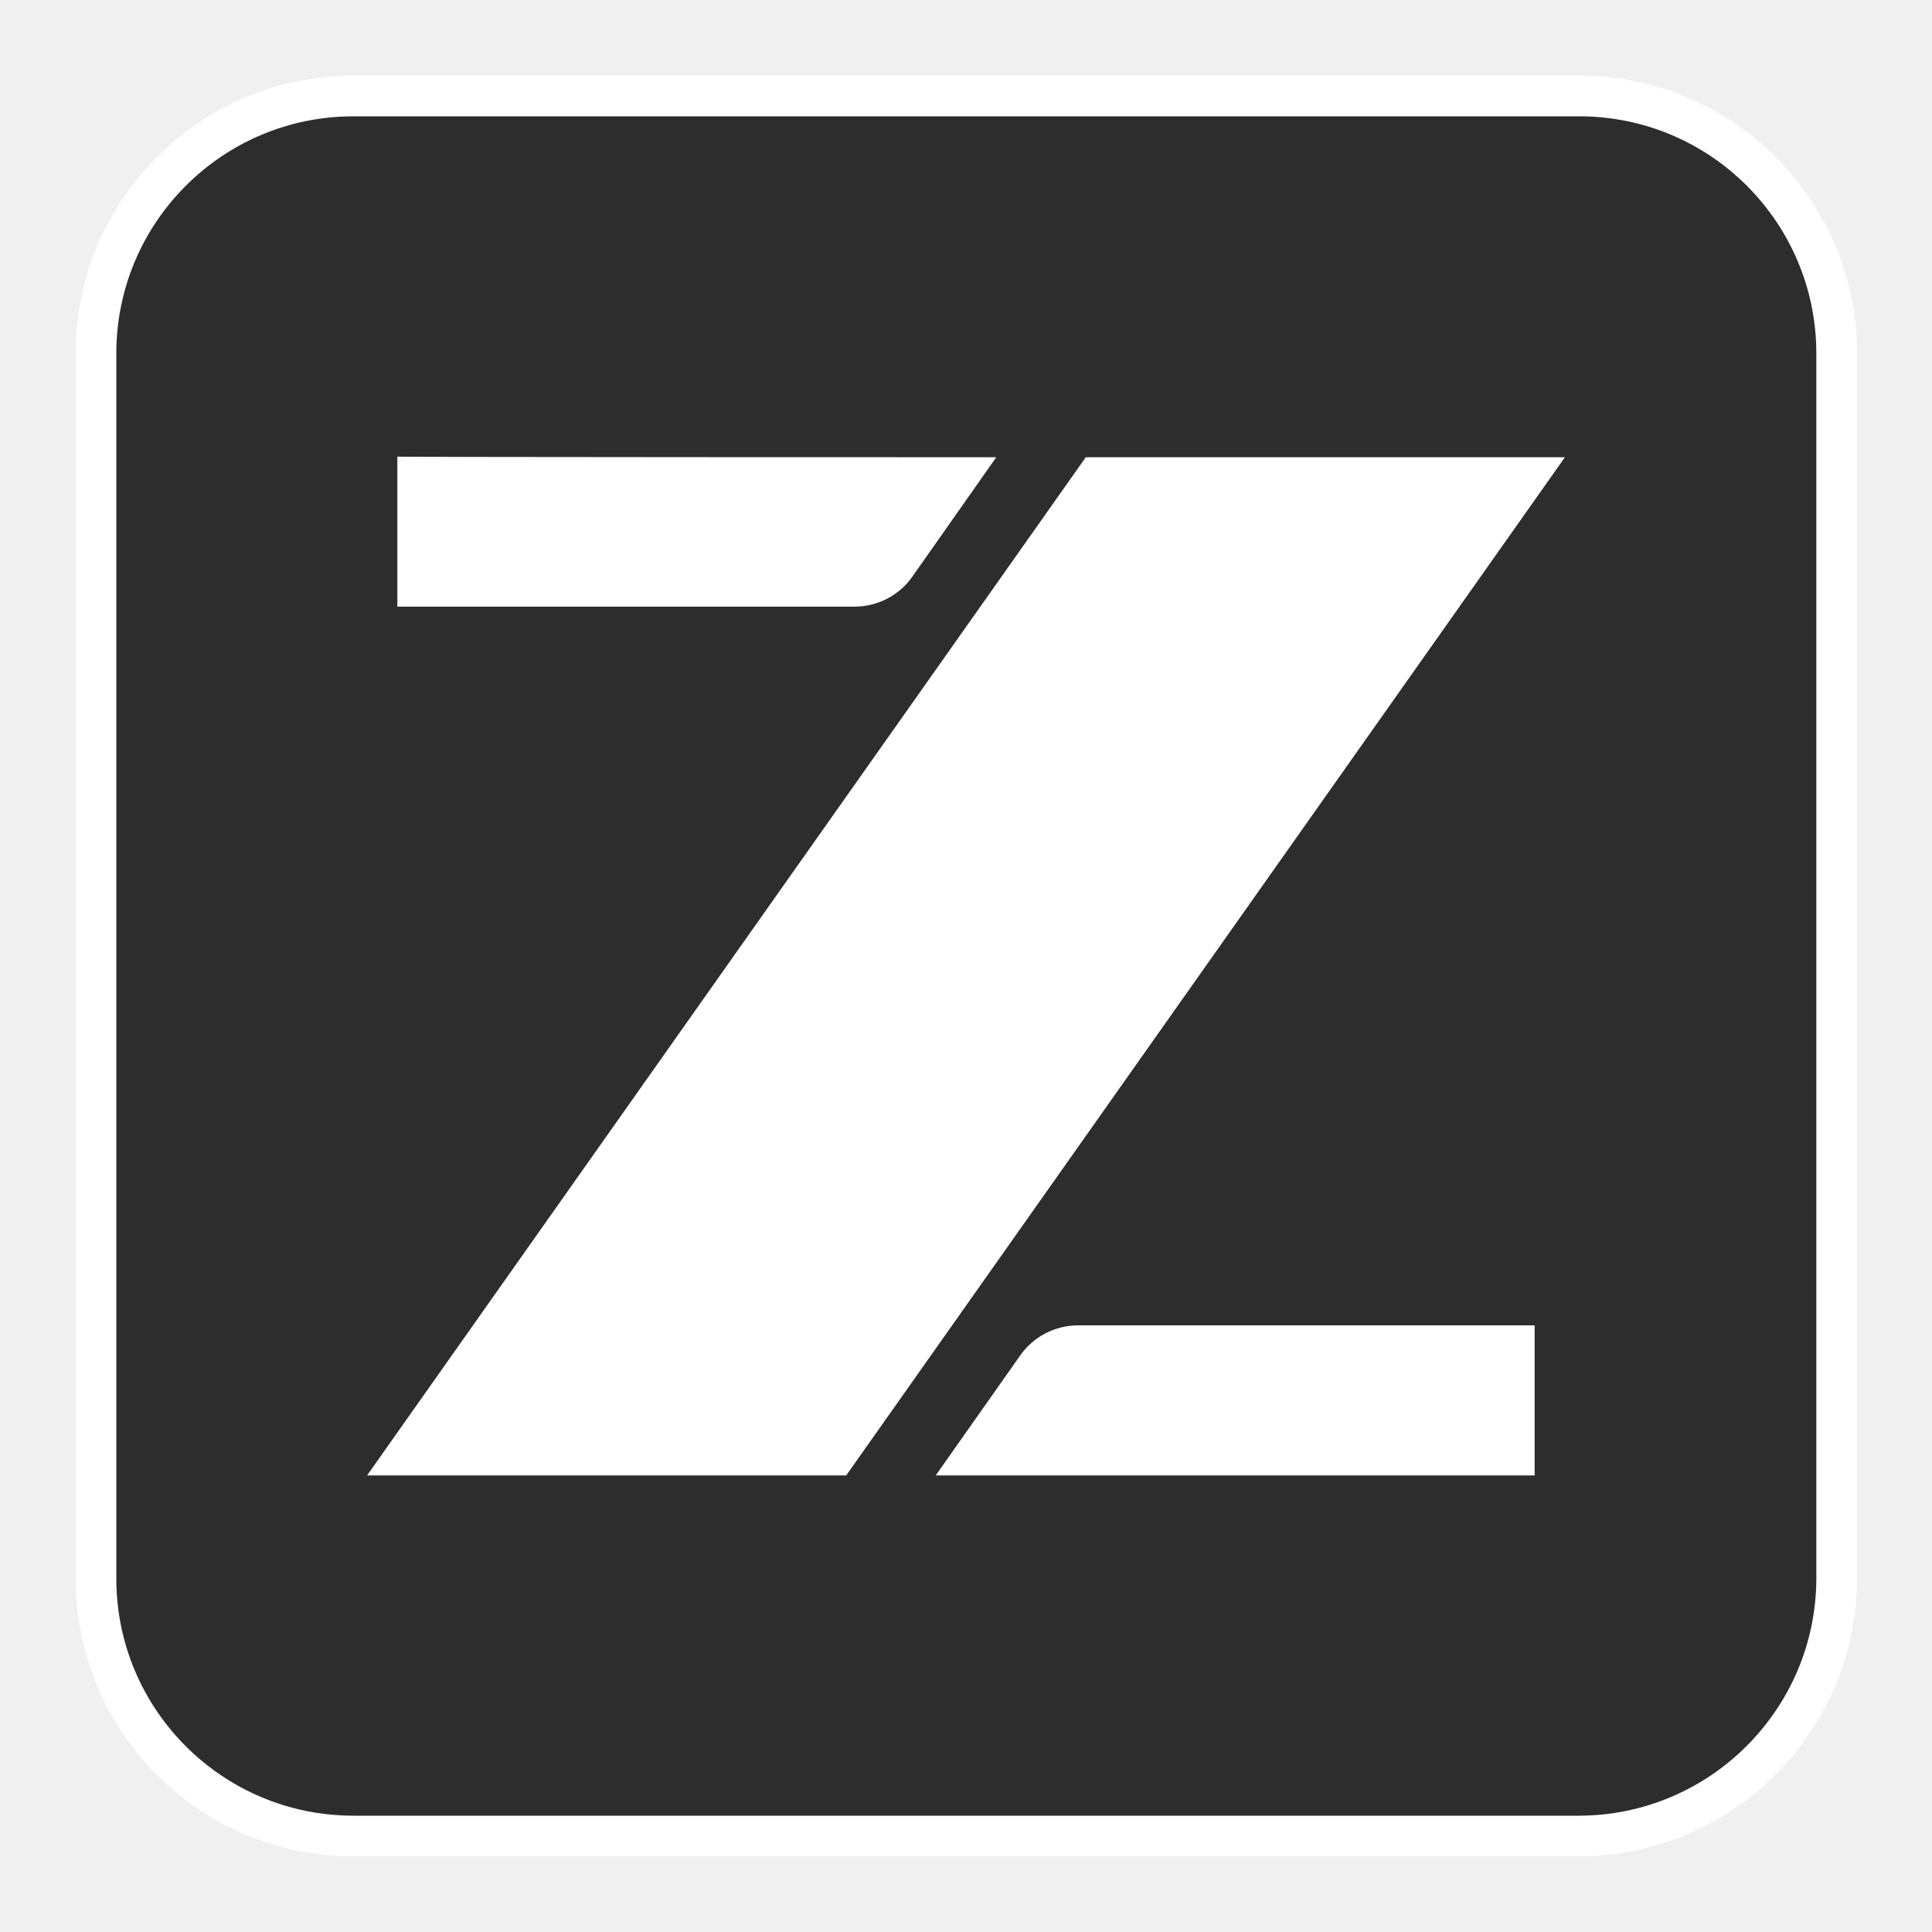
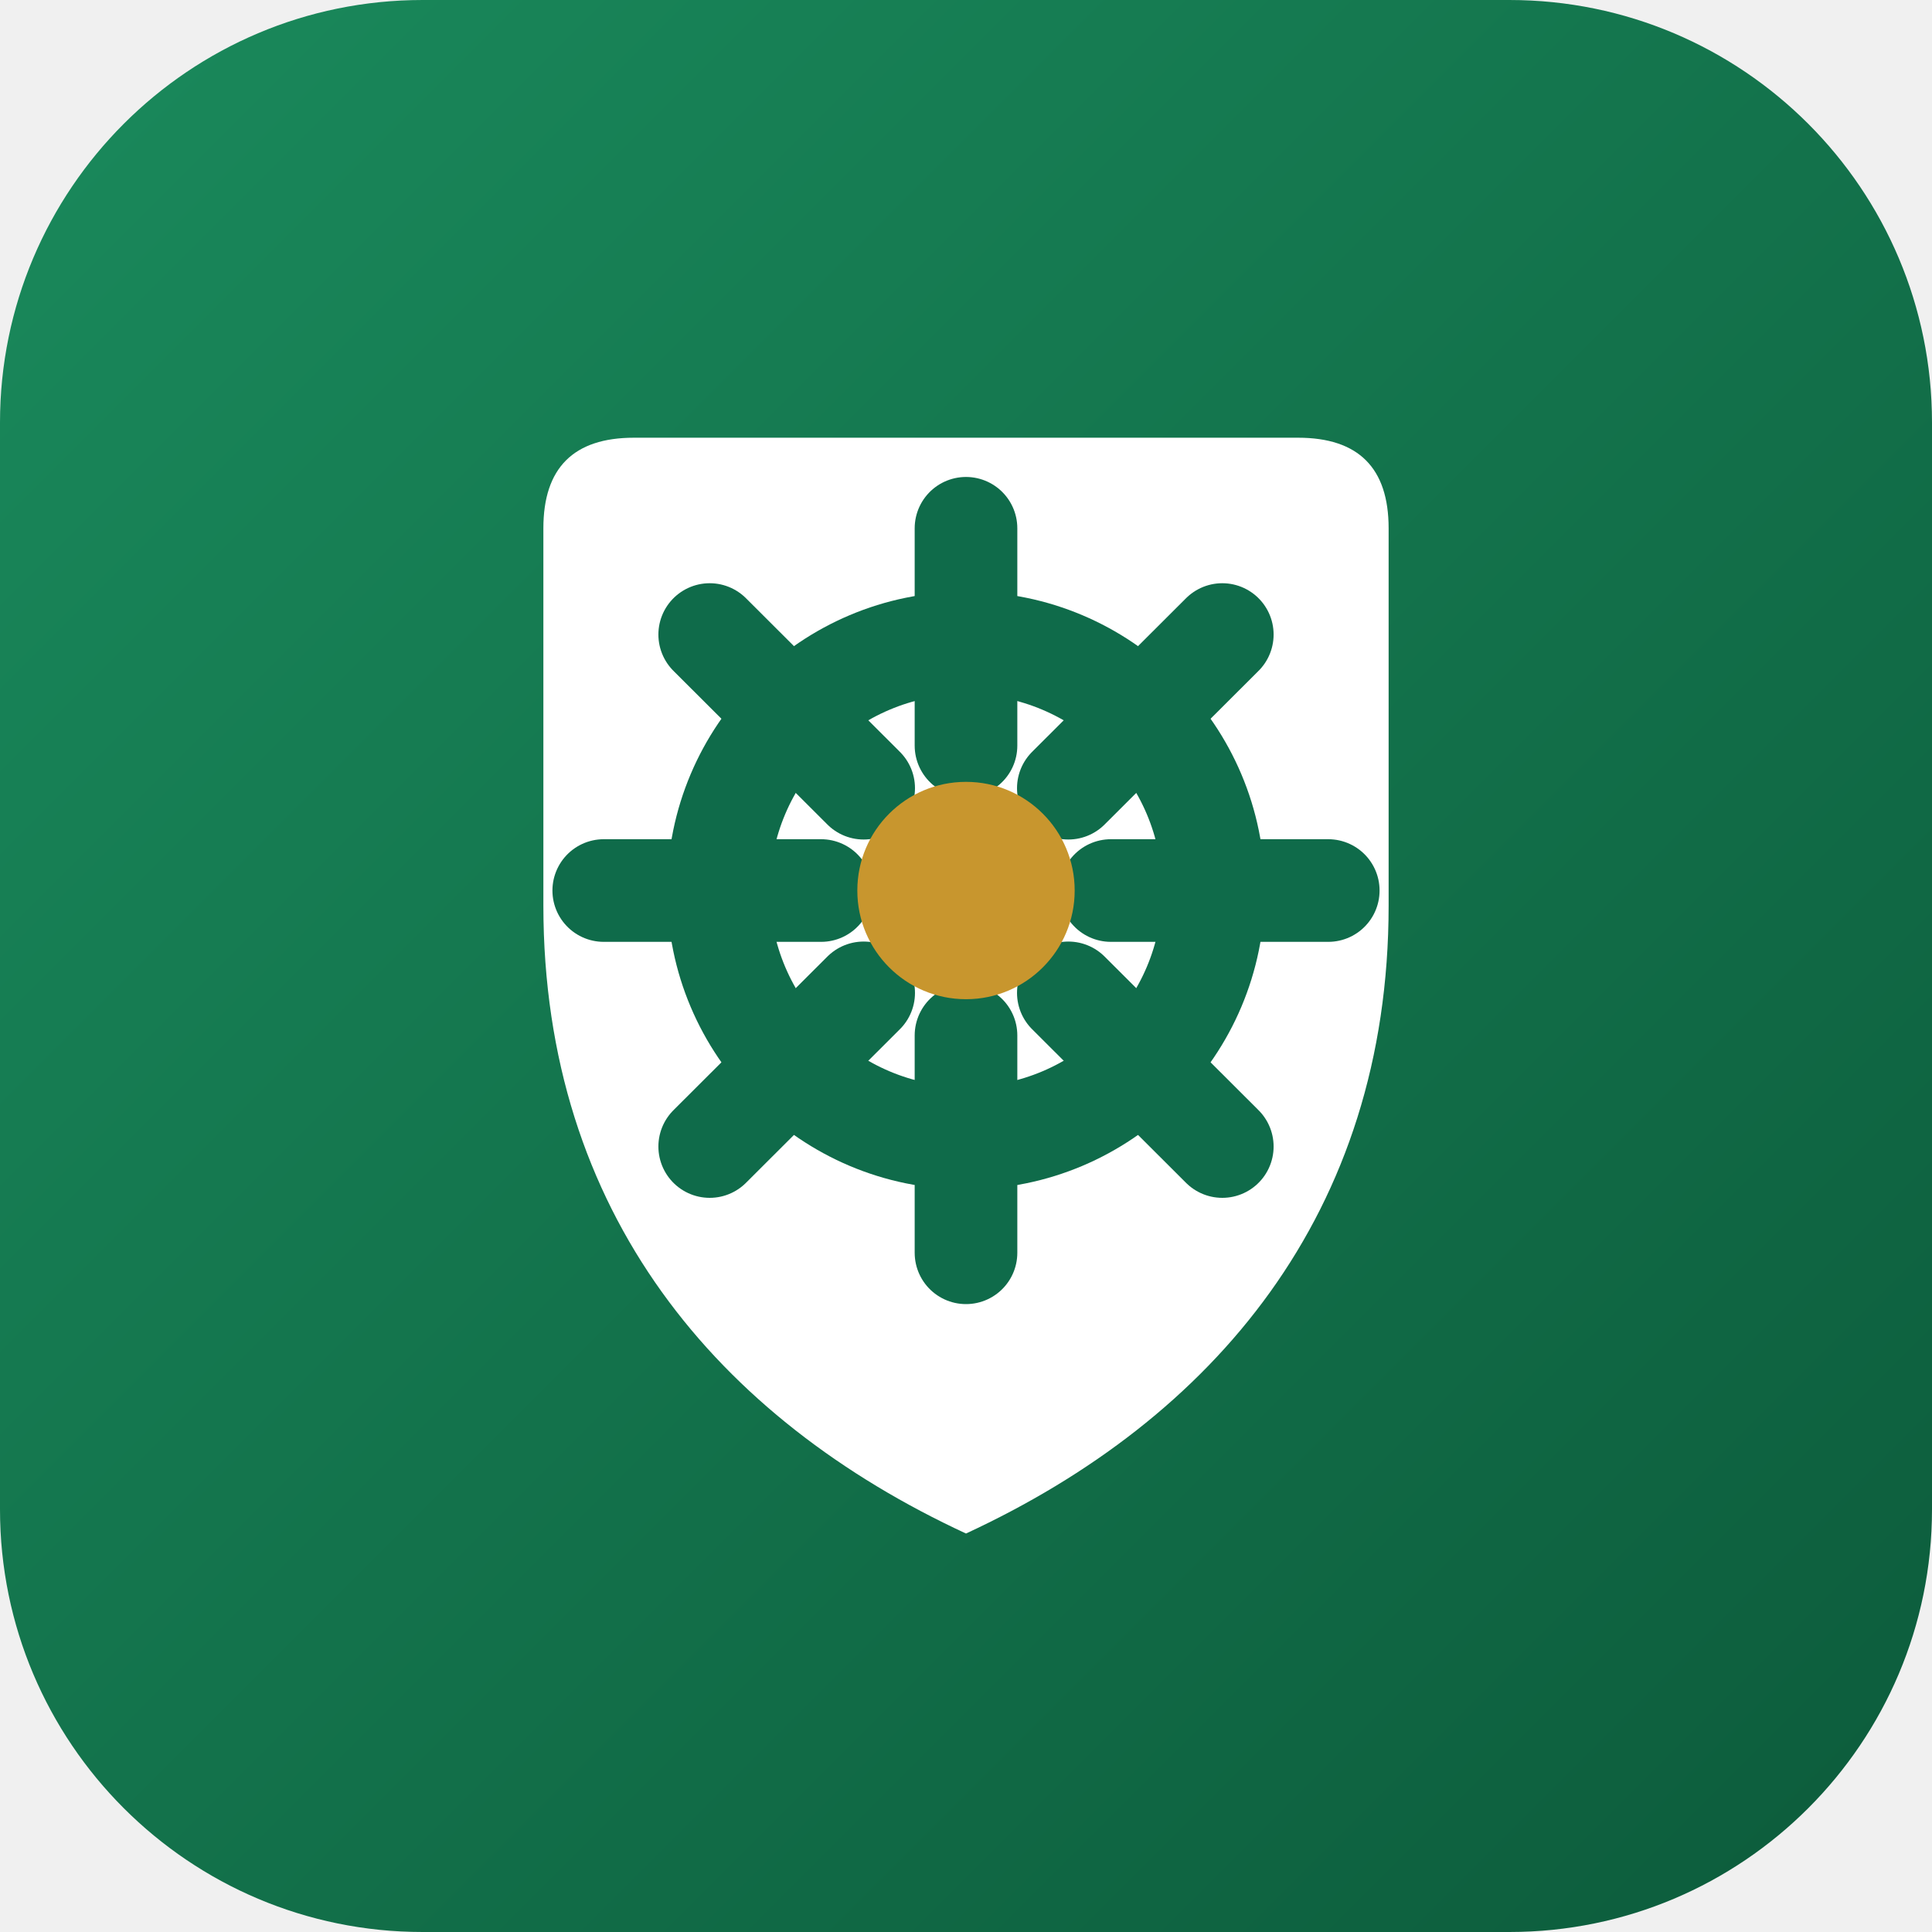
- <svg xmlns="http://www.w3.org/2000/svg" version="1.1" x="0px" y="0px" viewBox="0 0 30 30" style="enable-background:new 0 0 30 30;" xml:space="preserve">
+ <svg xmlns="http://www.w3.org/2000/svg" viewBox="0 0 64 64" role="img" aria-label="TontiHelm">
  <defs>
-     <style type="text/css">
-     .st194{fill:#2D2D2D;stroke:#FFFFFF;stroke-width:0.632;stroke-miterlimit:10;}
-     .st23{fill:#FFFFFF;}
- 
-     .z-breathe {
-       animation: breathe 2.5s ease-in-out infinite;
-     }
- 
-     @keyframes breathe {
-       0%, 100% { opacity: 0.7; }
-       50% { opacity: 1; }
-     }
-   </style>
+     <linearGradient id="thg" x1="0" y1="0" x2="1" y2="1">
+       <stop offset="0" stop-color="#1A8A5C" />
+       <stop offset="1" stop-color="#0C5B3B" />
+     </linearGradient>
  </defs>
-   <g>
-     <path class="st194" d="M24.51,28.51H5.49c-2.21,0-4-1.79-4-4V5.49c0-2.21,1.79-4,4-4h19.03c2.21,0,4,1.79,4,4v19.03     C28.51,26.72,26.72,28.51,24.51,28.51z" />
-     <g class="z-breathe">
-       <path class="st23" d="M15.47,7.1l-1.3,1.85c-0.2,0.29-0.54,0.47-0.9,0.47h-7.1V7.09C6.16,7.1,15.47,7.1,15.47,7.1z" />
-       <polygon class="st23" points="24.3,7.1 13.14,22.91 5.7,22.91 16.86,7.1" />
-       <path class="st23" d="M14.53,22.91l1.31-1.86c0.2-0.29,0.54-0.47,0.9-0.47h7.09v2.33H14.53z" />
-     </g>
+   <rect width="64" height="64" rx="14" fill="url(#thg)" />
+   <path d="M21 14.5 H43 Q46 14.5 46 17.5 V30 C46 40.2 40.2 47 32 50.8 C23.8 47 18 40.2 18 30 V17.5 Q18 14.5 21 14.5 Z" fill="#FFFFFF" />
+   <g stroke="#0F6B4A" stroke-width="3.4" stroke-linecap="round" fill="none">
+     <circle cx="32" cy="29.5" r="8.2" />
+     <line x1="32" y1="17.5" x2="32" y2="24.7" />
+     <line x1="32" y1="34.3" x2="32" y2="41.5" />
+     <line x1="20" y1="29.5" x2="27.2" y2="29.5" />
+     <line x1="36.8" y1="29.5" x2="44" y2="29.5" />
+     <line x1="23.51" y1="21.02" x2="28.61" y2="26.11" />
+     <line x1="40.49" y1="21.02" x2="35.39" y2="26.11" />
+     <line x1="23.51" y1="37.98" x2="28.61" y2="32.89" />
+     <line x1="40.49" y1="37.98" x2="35.39" y2="32.89" />
  </g>
+   <circle cx="32" cy="29.5" r="3.6" fill="#C8962E" />
</svg>
